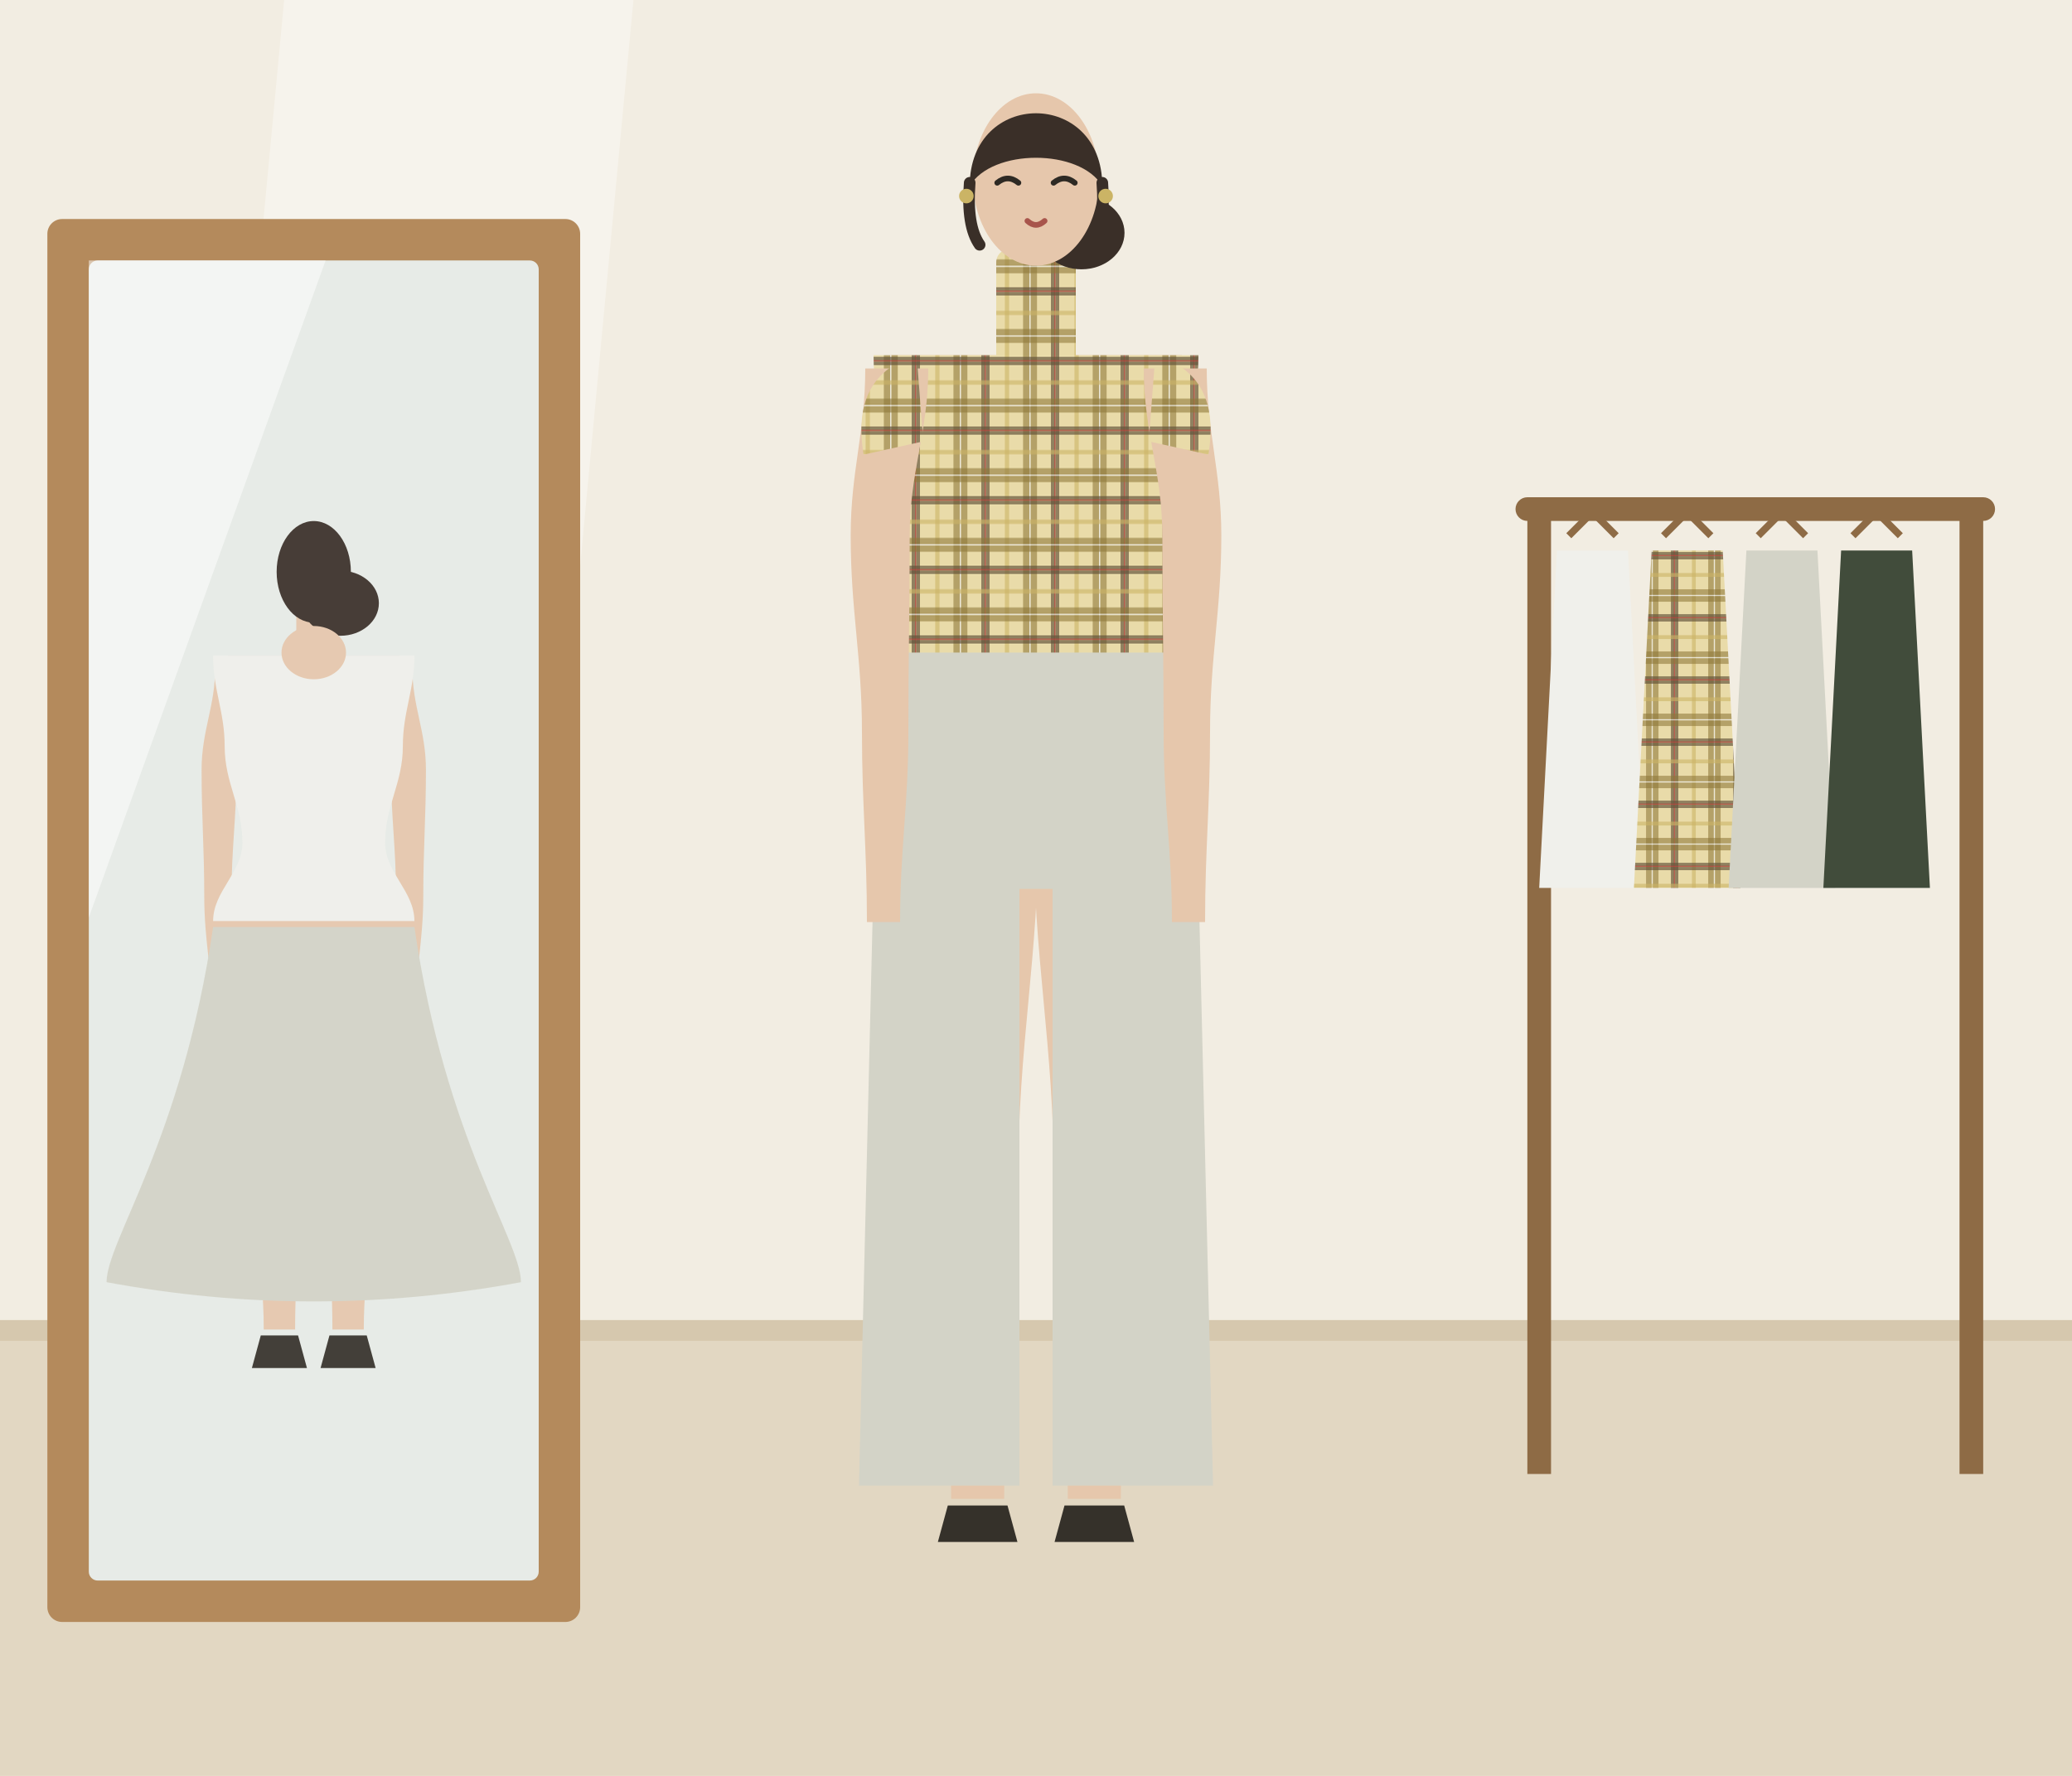
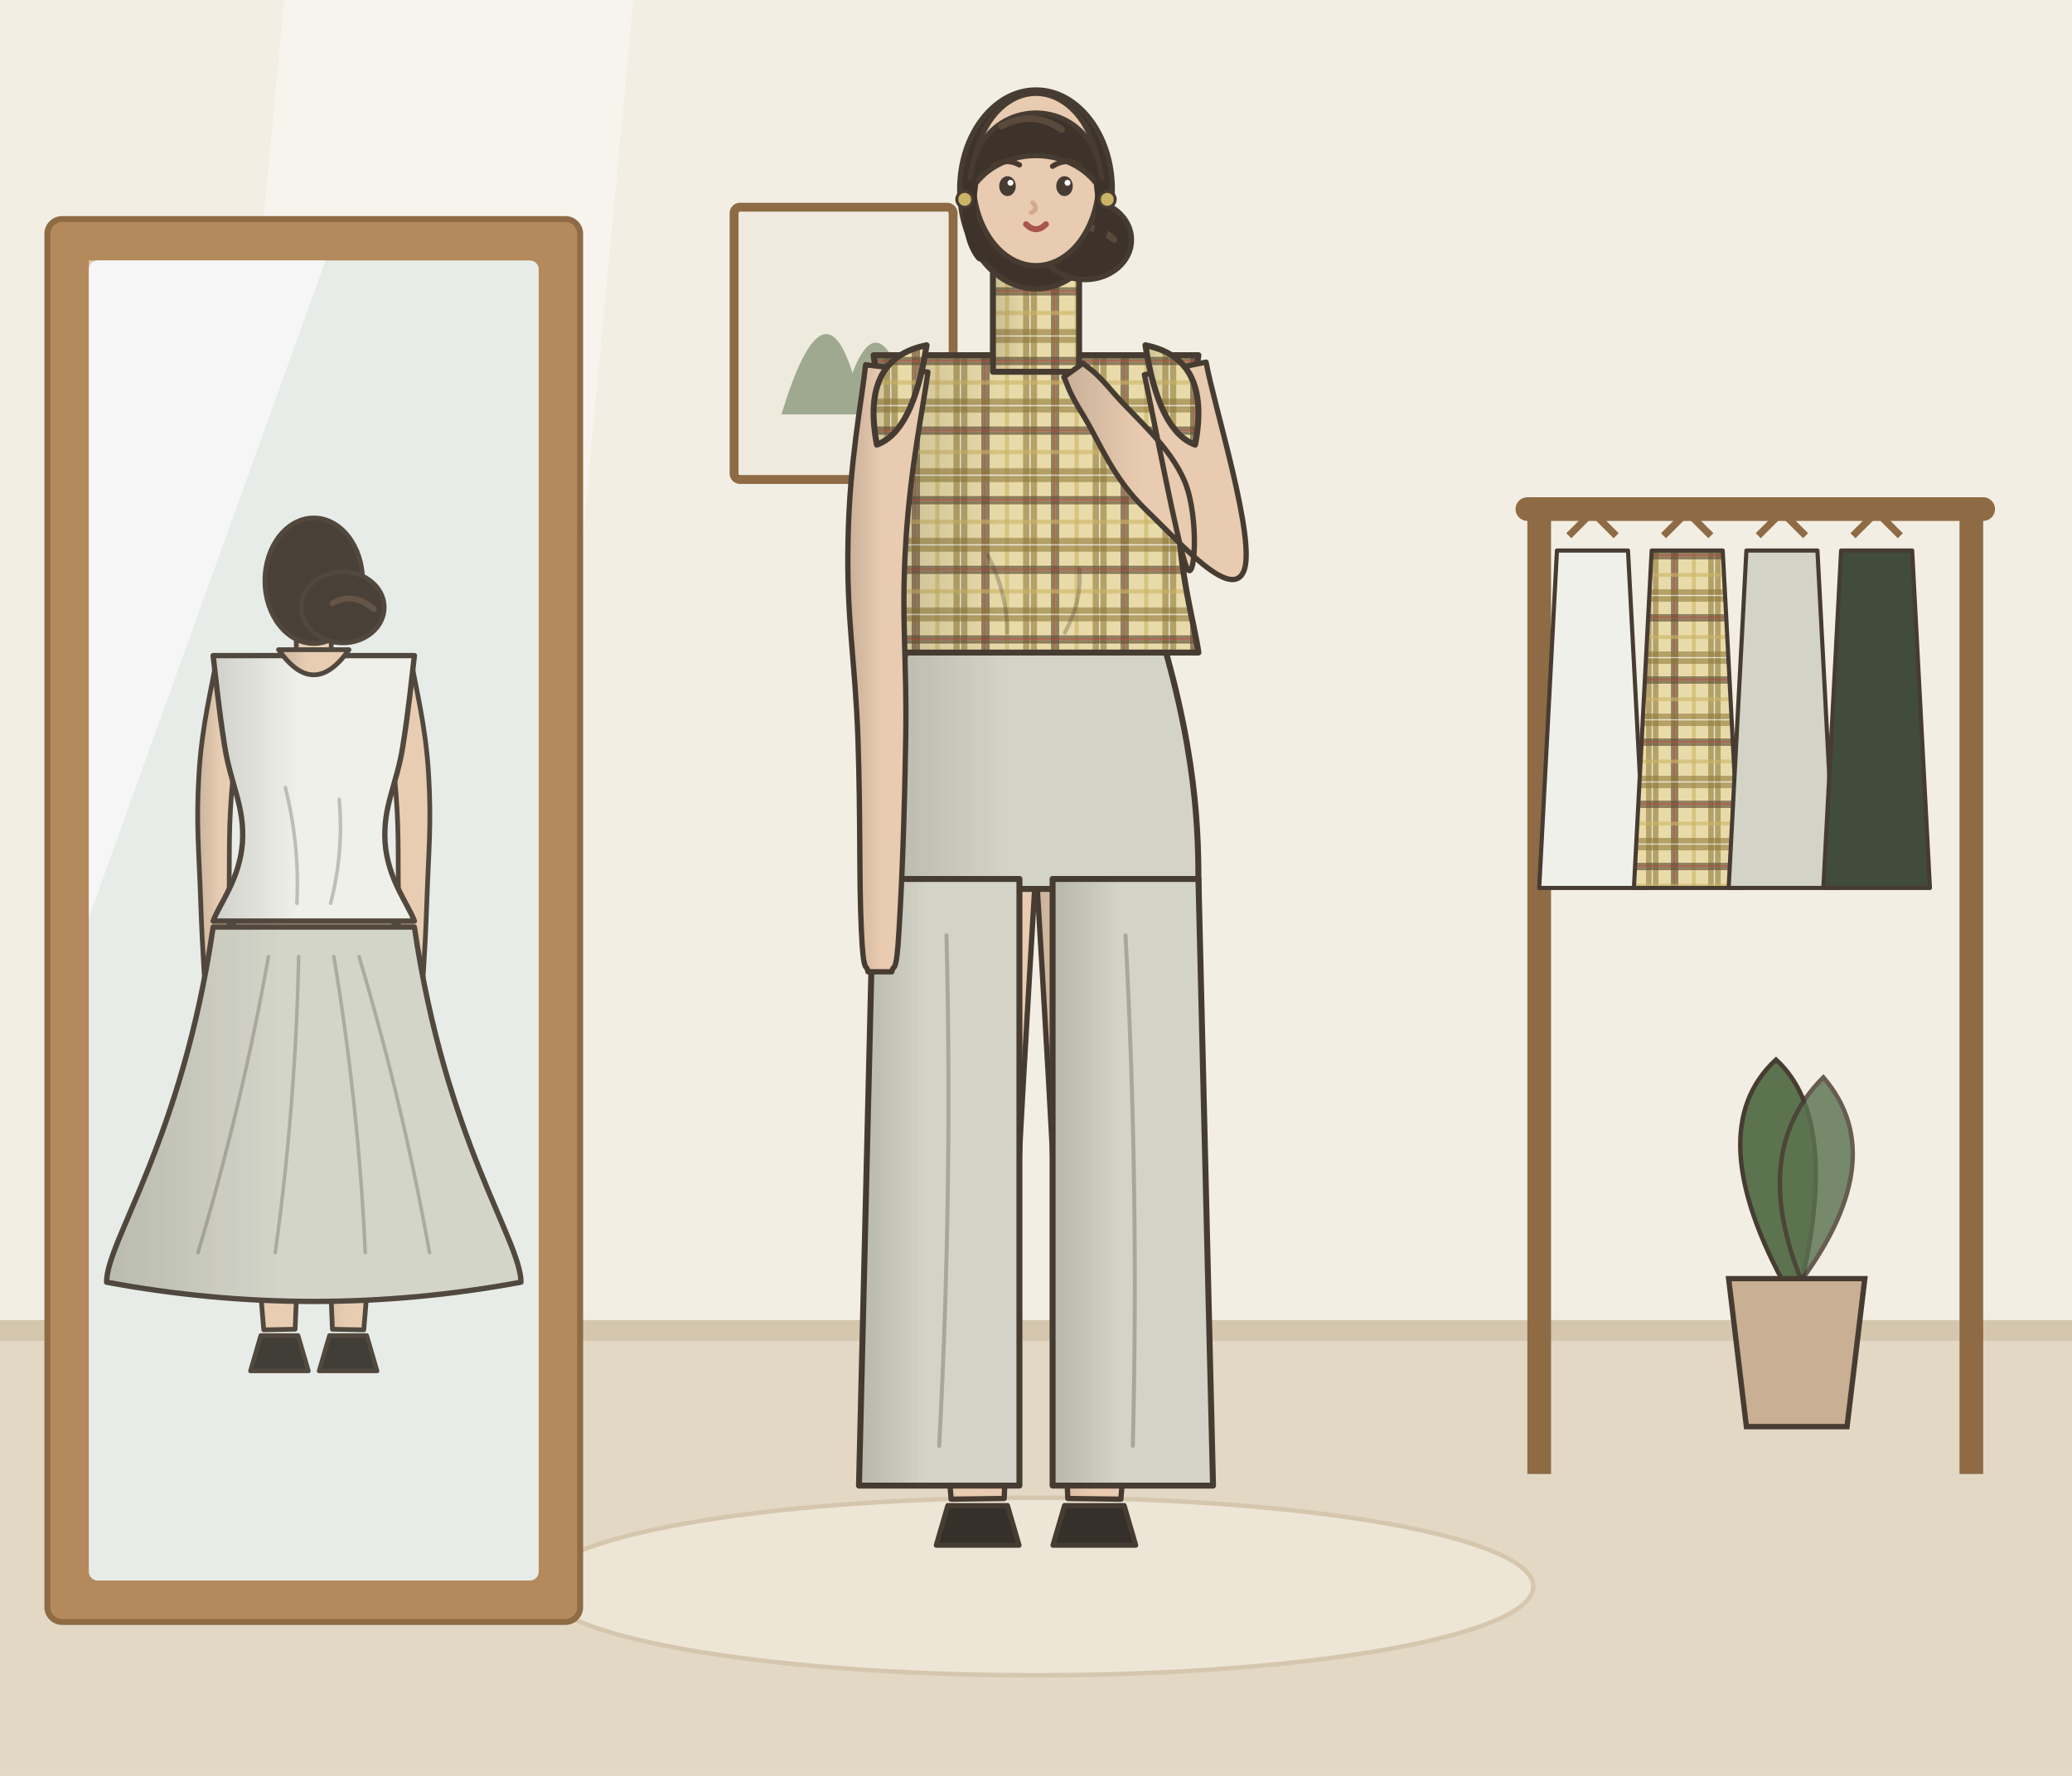
<svg xmlns="http://www.w3.org/2000/svg" viewBox="0 0 700 600" width="700" height="600" role="img">
  <defs>
+     <linearGradient id="shade" x1="0" y1="0" x2="1" y2="0">
+       <stop offset="0" stop-color="#2E2A24" stop-opacity=".17" />
+       <stop offset=".42" stop-color="#2E2A24" stop-opacity="0" />
+     </linearGradient>
    <pattern id="t-large" width="92" height="92" patternUnits="userSpaceOnUse">
      <rect width="92" height="92" fill="#E9DBA9" />
      <rect x="20.2" width="5.5" height="92" fill="#CBB465" opacity="0.6" />
      <rect x="44.2" width="8.3" height="92" fill="#8D7738" opacity="0.58" />
      <rect x="52.4" width="1.8" height="92" fill="#EBECEA" opacity="0.72" />
      <rect x="54.3" width="8.3" height="92" fill="#8D7738" opacity="0.58" />
      <rect x="81" width="4.6" height="92" fill="#625239" opacity="0.66" />
      <rect x="85.6" width="1.8" height="92" fill="#AD4039" opacity="0.78" />
      <rect x="87.4" width="4.6" height="92" fill="#625239" opacity="0.66" />
      <rect y="20.2" width="92" height="5.5" fill="#CBB465" opacity="0.6" />
      <rect y="44.2" width="92" height="8.3" fill="#8D7738" opacity="0.58" />
      <rect y="52.4" width="92" height="1.8" fill="#EBECEA" opacity="0.72" />
      <rect y="54.3" width="92" height="8.3" fill="#8D7738" opacity="0.58" />
      <rect y="81" width="92" height="4.6" fill="#625239" opacity="0.66" />
      <rect y="85.6" width="92" height="1.8" fill="#AD4039" opacity="0.78" />
      <rect y="87.4" width="92" height="4.6" fill="#625239" opacity="0.66" />
    </pattern>
    <pattern id="t-large-bias" width="92" height="92" patternUnits="userSpaceOnUse" patternTransform="rotate(45)">
      <rect width="92" height="92" fill="#E9DBA9" />
      <rect x="20.2" width="5.5" height="92" fill="#CBB465" opacity="0.6" />
      <rect x="44.2" width="8.3" height="92" fill="#8D7738" opacity="0.58" />
      <rect x="52.4" width="1.8" height="92" fill="#EBECEA" opacity="0.72" />
      <rect x="54.3" width="8.3" height="92" fill="#8D7738" opacity="0.58" />
      <rect x="81" width="4.6" height="92" fill="#625239" opacity="0.66" />
      <rect x="85.6" width="1.8" height="92" fill="#AD4039" opacity="0.78" />
      <rect x="87.4" width="4.6" height="92" fill="#625239" opacity="0.66" />
      <rect y="20.2" width="92" height="5.5" fill="#CBB465" opacity="0.6" />
      <rect y="44.2" width="92" height="8.3" fill="#8D7738" opacity="0.58" />
      <rect y="52.4" width="92" height="1.8" fill="#EBECEA" opacity="0.72" />
      <rect y="54.3" width="92" height="8.3" fill="#8D7738" opacity="0.58" />
      <rect y="81" width="92" height="4.6" fill="#625239" opacity="0.66" />
      <rect y="85.6" width="92" height="1.8" fill="#AD4039" opacity="0.78" />
      <rect y="87.4" width="92" height="4.6" fill="#625239" opacity="0.66" />
    </pattern>
    <pattern id="t-medium" width="46" height="46" patternUnits="userSpaceOnUse">
      <rect width="46" height="46" fill="#E9DBA9" />
      <rect x="10.1" width="2.8" height="46" fill="#CBB465" opacity="0.6" />
      <rect x="22.1" width="4.1" height="46" fill="#8D7738" opacity="0.58" />
      <rect x="26.2" width="0.9" height="46" fill="#EBECEA" opacity="0.72" />
      <rect x="27.1" width="4.1" height="46" fill="#8D7738" opacity="0.58" />
      <rect x="40.5" width="2.3" height="46" fill="#625239" opacity="0.66" />
      <rect x="42.8" width="0.9" height="46" fill="#AD4039" opacity="0.78" />
      <rect x="43.7" width="2.3" height="46" fill="#625239" opacity="0.66" />
      <rect y="10.1" width="46" height="2.8" fill="#CBB465" opacity="0.6" />
      <rect y="22.1" width="46" height="4.1" fill="#8D7738" opacity="0.58" />
      <rect y="26.2" width="46" height="0.9" fill="#EBECEA" opacity="0.72" />
      <rect y="27.1" width="46" height="4.1" fill="#8D7738" opacity="0.58" />
      <rect y="40.5" width="46" height="2.3" fill="#625239" opacity="0.66" />
      <rect y="42.8" width="46" height="0.9" fill="#AD4039" opacity="0.78" />
      <rect y="43.7" width="46" height="2.3" fill="#625239" opacity="0.66" />
    </pattern>
    <pattern id="t-medium-bias" width="46" height="46" patternUnits="userSpaceOnUse" patternTransform="rotate(45)">
      <rect width="46" height="46" fill="#E9DBA9" />
      <rect x="10.1" width="2.8" height="46" fill="#CBB465" opacity="0.6" />
      <rect x="22.1" width="4.1" height="46" fill="#8D7738" opacity="0.58" />
      <rect x="26.2" width="0.9" height="46" fill="#EBECEA" opacity="0.72" />
      <rect x="27.1" width="4.1" height="46" fill="#8D7738" opacity="0.58" />
      <rect x="40.5" width="2.3" height="46" fill="#625239" opacity="0.66" />
      <rect x="42.8" width="0.9" height="46" fill="#AD4039" opacity="0.78" />
      <rect x="43.7" width="2.3" height="46" fill="#625239" opacity="0.66" />
      <rect y="10.1" width="46" height="2.8" fill="#CBB465" opacity="0.6" />
      <rect y="22.1" width="46" height="4.1" fill="#8D7738" opacity="0.58" />
      <rect y="26.2" width="46" height="0.9" fill="#EBECEA" opacity="0.72" />
      <rect y="27.1" width="46" height="4.1" fill="#8D7738" opacity="0.58" />
      <rect y="40.5" width="46" height="2.3" fill="#625239" opacity="0.66" />
      <rect y="42.8" width="46" height="0.9" fill="#AD4039" opacity="0.78" />
      <rect y="43.7" width="46" height="2.3" fill="#625239" opacity="0.66" />
    </pattern>
    <pattern id="t-small" width="21" height="21" patternUnits="userSpaceOnUse">
      <rect width="21" height="21" fill="#E9DBA9" />
      <rect x="4.6" width="1.3" height="21" fill="#CBB465" opacity="0.6" />
      <rect x="10.1" width="1.9" height="21" fill="#8D7738" opacity="0.58" />
      <rect x="12" width="0.4" height="21" fill="#EBECEA" opacity="0.72" />
      <rect x="12.4" width="1.9" height="21" fill="#8D7738" opacity="0.58" />
      <rect x="18.5" width="1.1" height="21" fill="#625239" opacity="0.66" />
      <rect x="19.5" width="0.4" height="21" fill="#AD4039" opacity="0.78" />
      <rect x="19.9" width="1.1" height="21" fill="#625239" opacity="0.66" />
      <rect y="4.6" width="21" height="1.3" fill="#CBB465" opacity="0.6" />
      <rect y="10.1" width="21" height="1.9" fill="#8D7738" opacity="0.58" />
      <rect y="12" width="21" height="0.4" fill="#EBECEA" opacity="0.72" />
      <rect y="12.4" width="21" height="1.9" fill="#8D7738" opacity="0.58" />
      <rect y="18.5" width="21" height="1.1" fill="#625239" opacity="0.66" />
      <rect y="19.5" width="21" height="0.4" fill="#AD4039" opacity="0.78" />
      <rect y="19.9" width="21" height="1.1" fill="#625239" opacity="0.66" />
    </pattern>
    <pattern id="t-small-bias" width="21" height="21" patternUnits="userSpaceOnUse" patternTransform="rotate(45)">
      <rect width="21" height="21" fill="#E9DBA9" />
      <rect x="4.6" width="1.3" height="21" fill="#CBB465" opacity="0.6" />
      <rect x="10.1" width="1.9" height="21" fill="#8D7738" opacity="0.58" />
      <rect x="12" width="0.4" height="21" fill="#EBECEA" opacity="0.72" />
      <rect x="12.4" width="1.9" height="21" fill="#8D7738" opacity="0.58" />
      <rect x="18.5" width="1.1" height="21" fill="#625239" opacity="0.66" />
      <rect x="19.5" width="0.4" height="21" fill="#AD4039" opacity="0.78" />
      <rect x="19.9" width="1.1" height="21" fill="#625239" opacity="0.66" />
      <rect y="4.6" width="21" height="1.3" fill="#CBB465" opacity="0.6" />
      <rect y="10.1" width="21" height="1.9" fill="#8D7738" opacity="0.58" />
      <rect y="12" width="21" height="0.4" fill="#EBECEA" opacity="0.72" />
      <rect y="12.4" width="21" height="1.9" fill="#8D7738" opacity="0.58" />
      <rect y="18.5" width="21" height="1.1" fill="#625239" opacity="0.66" />
      <rect y="19.5" width="21" height="0.4" fill="#AD4039" opacity="0.78" />
      <rect y="19.9" width="21" height="1.1" fill="#625239" opacity="0.66" />
    </pattern>
  </defs>
-   <rect width="700" height="600" fill="#F2EDE2" />
-   <rect y="452" width="700" height="148" fill="#E2D7C2" />
-   <rect y="446" width="700" height="7" fill="#D6C8AE" />
+   <rect width="700" height="600" fill="#F3EEE3" />
+   <rect y="452" width="700" height="148" fill="#E3D8C4" />
+   <rect y="446" width="700" height="7" fill="#D5C7AD" />
  <path d="M96,0 L214,0 L172,446 L54,446 Z" fill="#FFFFFF" opacity=".34" />
-   <rect x="16" y="74" width="180" height="474" rx="5" fill="#B48A5C" />
-   <rect x="30" y="88" width="152" height="446" rx="3" fill="#E7EBE7" />
-   <path d="M30,88 L110,88 L30,310 Z" fill="#FFFFFF" opacity=".5" />
+   <ellipse cx="350" cy="536" rx="168" ry="30" fill="#EDE6D6" stroke="#D5C7AD" stroke-width="1.5" />
+   <rect x="16" y="74" width="180" height="474" rx="5" fill="#B48A5C" stroke="#8E6B45" stroke-width="2" />
+   <rect x="30" y="88" width="152" height="446" rx="3" fill="#E8ECE8" />
+   <path d="M30,88 L110,88 L30,310 Z" fill="#FFFFFF" opacity=".55" />
+   <rect x="248" y="70" width="74" height="92" rx="2" fill="#EFEADE" stroke="#8E6B45" stroke-width="3" />
+   <path d="M264,140 q14,-46 24,-14 q10,-26 20,14 Z" fill="#5C7350" opacity=".55" />
  <rect x="516" y="168" width="8" height="330" fill="#8E6B45" />
  <rect x="662" y="168" width="8" height="330" fill="#8E6B45" />
  <rect x="512" y="168" width="162" height="8" rx="4" fill="#8E6B45" />
  <path d="M530,181 l8,-8 l8,8" stroke="#8E6B45" stroke-width="2.4" fill="none" />
-   <path d="M526,186 L550,186 L556,300 L520,300 Z" fill="#F0F0EB" />
+   <path d="M526,186 L550,186 L556,300 L520,300 Z" fill="#F0F0EB" stroke="#473C32" stroke-width="1.4" stroke-linejoin="round" />
  <path d="M562,181 l8,-8 l8,8" stroke="#8E6B45" stroke-width="2.4" fill="none" />
-   <path d="M558,186 L582,186 L588,300 L552,300 Z" fill="url(#t-small)" />
+   <path d="M558,186 L582,186 L588,300 L552,300 Z" fill="url(#t-small)" stroke="#473C32" stroke-width="1.4" stroke-linejoin="round" />
  <path d="M594,181 l8,-8 l8,8" stroke="#8E6B45" stroke-width="2.4" fill="none" />
-   <path d="M590,186 L614,186 L620,300 L584,300 Z" fill="#D3D3C7" />
+   <path d="M590,186 L614,186 L620,300 L584,300 Z" fill="#D3D3C7" stroke="#473C32" stroke-width="1.4" stroke-linejoin="round" />
  <path d="M626,181 l8,-8 l8,8" stroke="#8E6B45" stroke-width="2.4" fill="none" />
-   <path d="M622,186 L646,186 L652,300 L616,300 Z" fill="#414C3B" />
-   <g opacity=".92">
-     <path d="M78.8,313.2 C78.8,341.2 84,357.9 84,385.9 C84,410.2 89.1,424.9 89.1,449.2 L99.7,449.2 99.7,449.2 C99.7,424.9 102.5,410.2 102.5,385.9 C102.5,357.9 106.5,341.2 106.5,313.2 Z" fill="#E6C7AC" />
-     <path d="M88.1,451.2 L100.7,451.2 L103.7,462.2 L85.1,462.2 Z" fill="#35312A" />
-     <path d="M105.5,313.2 C105.5,341.2 109.5,357.9 109.5,385.9 C109.5,410.2 112.3,424.9 112.3,449.2 L122.9,449.2 122.9,449.2 C122.9,424.9 128,410.2 128,385.9 C128,357.9 133.2,341.2 133.2,313.2 Z" fill="#E6C7AC" />
-     <path d="M111.3,451.2 L123.9,451.2 L126.9,462.2 L108.3,462.2 Z" fill="#35312A" />
-     <rect x="100.1" y="204.3" width="11.9" height="21.2" fill="#E6C7AC" />
-     <path d="M77,221.5 C77,233.3 80.9,240.4 80.9,252.1 C80.9,264.7 86.9,272.2 86.9,284.7 C86.9,297.2 77,304.7 77,317.2 L135,317.2 135,317.2 C135,304.7 125.1,297.2 125.1,284.7 C125.1,272.2 131.1,264.7 131.1,252.1 C131.1,240.4 135,233.3 135,221.5 Z" fill="#E6C7AC" />
-     <ellipse cx="115" cy="203.8" rx="13" ry="11" fill="#3A2F28" />
-     <ellipse cx="106" cy="193.2" rx="12.54" ry="17.16" fill="#3A2F28" />
-     <path d="M72.7,225.5 C72.7,238.8 68.1,246.8 68.1,260.1 C68.1,276.5 69,286.3 69,302.7 C69,318.3 71.7,327.6 71.7,343.2 L78.3,343.2 78.3,343.2 C78.3,327.6 78.2,318.3 78.2,302.7 C78.2,286.3 79.9,276.5 79.9,260.1 C79.9,246.8 85.2,238.8 85.2,225.5 Z" fill="#E6C7AC" />
-     <path d="M126.8,225.5 C126.8,238.8 132.1,246.8 132.1,260.1 C132.1,276.5 133.8,286.3 133.8,302.7 C133.8,318.3 133.7,327.6 133.7,343.2 L140.3,343.2 140.3,343.2 C140.3,327.6 143,318.3 143,302.7 C143,286.3 143.9,276.5 143.9,260.1 C143.9,246.8 139.3,238.8 139.3,225.5 Z" fill="#E6C7AC" />
-     <path d="M72,313.2 L140,313.2 C150.5,385.2 176,419.2 176,433.2 Q106,446.2 36,433.2 C36,419.2 61.5,385.2 72,313.2 Z" fill="#D3D3C7" />
-     <path d="M72,221.5 C72,233.3 75.9,240.4 75.9,252.1 C75.9,264.7 81.9,272.2 81.9,284.7 C81.9,294.9 72,301 72,311.2 L140,311.2 140,311.2 C140,301 130.1,294.9 130.1,284.7 C130.1,272.2 136.1,264.7 136.1,252.1 C136.1,240.4 140,233.3 140,221.5 Z" fill="#F0F0EB" />
-     <ellipse cx="106" cy="220.5" rx="10.9" ry="9" fill="#E6C7AC" />
+   <path d="M622,186 L646,186 L652,300 L616,300 Z" fill="#414C3B" stroke="#473C32" stroke-width="1.4" stroke-linejoin="round" />
+   <path d="M604,436 q-30,-54 -4,-78 q22,20 8,78 Z" fill="#5C7350" stroke="#473C32" stroke-width="1.5" />
+   <path d="M606,436 q34,-44 10,-72 q-26,26 -6,72 Z" fill="#5C7350" stroke="#473C32" stroke-width="1.5" opacity=".82" />
+   <path d="M584,432 L630,432 L624,482 L590,482 Z" fill="#C9AF93" stroke="#473C32" stroke-width="1.8" />
+   <g opacity=".93">
+     <path d="M78.8,313.3 C79.9,328.6 81.8,357.4 84,386 C86.2,414.5 88,436 89.1,449.3 L99.7,449.1 99.7,449.1 C100.3,435.8 101,414.3 102.5,385.7 C103.9,357.2 105.7,328.4 106.5,313.1 Z" fill="#E8CBB0" stroke="#473C32" stroke-width="1.6" stroke-linejoin="round" />
+     <path d="M78.8,313.3 C79.9,328.6 81.8,357.4 84,386 C86.2,414.5 88,436 89.1,449.3 L99.7,449.1 99.7,449.1 C100.3,435.8 101,414.3 102.5,385.7 C103.9,357.2 105.7,328.4 106.5,313.1 Z" fill="url(#shade)" stroke="none" />
+     <path d="M88.1,451.2 L100.7,451.2 L104.2,463.2 L84.6,463.2 Z" fill="#35312A" stroke="#473C32" stroke-width="1.5" stroke-linejoin="round" />
+     <path d="M105.5,313.1 C106.3,328.4 108.1,357.2 109.5,385.7 C111,414.3 111.7,435.8 112.3,449.1 L122.9,449.3 122.9,449.3 C124,436 125.8,414.5 128,386 C130.2,357.4 132.1,328.6 133.2,313.3 Z" fill="#E8CBB0" stroke="#473C32" stroke-width="1.6" stroke-linejoin="round" />
+     <path d="M105.5,313.1 C106.3,328.4 108.1,357.2 109.5,385.7 C111,414.3 111.7,435.8 112.3,449.1 L122.9,449.3 122.9,449.3 C124,436 125.8,414.5 128,386 C130.2,357.4 132.1,328.6 133.2,313.3 Z" fill="url(#shade)" stroke="none" />
+     <path d="M111.3,451.2 L123.9,451.2 L127.4,463.2 L107.8,463.2 Z" fill="#35312A" stroke="#473C32" stroke-width="1.5" stroke-linejoin="round" />
+     <path d="M100.1,202.3 L111.9,202.3 L111.9,225.5 L100.1,225.5 Z" fill="#E8CBB0" stroke="#473C32" stroke-width="1.6" />
+     <path d="M77,221.5 C77.8,228 78.8,238.9 80.9,252.1 C83,265.4 87.7,271 86.9,284.7 C86,298.3 79,310.4 77,317.2 L135,317.2 135,317.2 C133,310.4 126,298.3 125.1,284.7 C124.3,271 129,265.4 131.1,252.1 C133.2,238.9 134.2,228 135,221.5 Z" fill="#E8CBB0" stroke="#473C32" stroke-width="1.6" stroke-linejoin="round" />
+     <path d="M77,221.5 C77.8,228 78.8,238.9 80.9,252.1 C83,265.4 87.7,271 86.9,284.7 C86,298.3 79,310.4 77,317.2 L135,317.2 135,317.2 C133,310.4 126,298.3 125.1,284.7 C124.3,271 129,265.4 131.1,252.1 C133.2,238.9 134.2,228 135,221.5 Z" fill="url(#shade)" stroke="none" />
+     <path d="M72.8,224.5 C71.6,232.3 68.2,244.8 67.2,261.7 C66.2,278.5 67.2,287.2 67.8,304.7 C68.4,322.3 69.3,334.1 70.2,345.3 C71,356.6 71.6,355.6 72,358.3 L76.8,358.1 76.8,358.1 C77,355.4 77.6,356.3 77.8,345.1 C77.9,333.9 77.2,321.9 77.4,304.6 C77.6,287.3 77.1,279 78.7,262.6 C80.3,246.2 83.8,234.1 85.1,226.5 Z" fill="#E8CBB0" stroke="#473C32" stroke-width="1.6" stroke-linejoin="round" />
+     <path d="M72.8,224.5 C71.6,232.3 68.2,244.8 67.2,261.7 C66.2,278.5 67.2,287.2 67.8,304.7 C68.4,322.3 69.3,334.1 70.2,345.3 C71,356.6 71.6,355.6 72,358.3 L76.8,358.1 76.8,358.1 C77,355.4 77.6,356.3 77.8,345.1 C77.9,333.9 77.2,321.9 77.4,304.6 C77.6,287.3 77.1,279 78.7,262.6 C80.3,246.2 83.8,234.1 85.1,226.5 Z" fill="url(#shade)" stroke="none" />
+     <path d="M126.9,226.5 C128.2,234.1 131.7,246.2 133.3,262.6 C134.9,279 134.4,287.3 134.6,304.6 C134.8,321.9 134.1,333.9 134.2,345.1 C134.4,356.3 135,355.4 135.2,358.1 L140,358.3 140,358.3 C140.4,355.6 141,356.6 141.8,345.3 C142.7,334.1 143.6,322.3 144.2,304.7 C144.8,287.2 145.8,278.5 144.8,261.7 C143.8,244.8 140.4,232.3 139.2,224.5 Z" fill="#E8CBB0" stroke="#473C32" stroke-width="1.6" stroke-linejoin="round" />
+     <path d="M126.9,226.5 C128.2,234.1 131.7,246.2 133.3,262.6 C134.9,279 134.4,287.3 134.6,304.6 C134.8,321.9 134.1,333.9 134.2,345.1 C134.4,356.3 135,355.4 135.2,358.1 L140,358.3 140,358.3 C140.4,355.6 141,356.6 141.8,345.3 C142.7,334.1 143.6,322.3 144.2,304.7 C144.8,287.2 145.8,278.5 144.8,261.7 C143.8,244.8 140.4,232.3 139.2,224.5 Z" fill="url(#shade)" stroke="none" />
+     <path d="M72,313.2 L140,313.2 C150.5,385.2 176,419.2 176,433.2 Q106,446.2 36,433.2 C36,419.2 61.5,385.2 72,313.2 Z" fill="#D3D3C7" stroke="#473C32" stroke-width="1.8" stroke-linejoin="round" />
+     <path d="M72,313.2 L140,313.2 C150.5,385.2 176,419.2 176,433.2 Q106,446.2 36,433.2 C36,419.2 61.5,385.2 72,313.2 Z" fill="url(#shade)" stroke="none" />
+     <path d="M90.7,323.2 Q81.8,373.2 66.9,423.2" stroke="#473C32" stroke-width="1.2" fill="none" opacity=".3" stroke-linecap="round" />
+     <path d="M100.9,323.2 Q99.9,373.2 93,423.2" stroke="#473C32" stroke-width="1.2" fill="none" opacity=".3" stroke-linecap="round" />
+     <path d="M112.8,323.2 Q121.1,373.2 123.4,423.2" stroke="#473C32" stroke-width="1.2" fill="none" opacity=".3" stroke-linecap="round" />
+     <path d="M121.3,323.2 Q136.2,373.2 145.1,423.2" stroke="#473C32" stroke-width="1.2" fill="none" opacity=".3" stroke-linecap="round" />
+     <path d="M72,221.5 C72.8,228 73.8,238.9 75.9,252.1 C78,265.4 82.7,272.3 81.9,284.7 C81,297.1 74,305.6 72,311.2 L140,311.2 140,311.2 C138,305.6 131,297.1 130.1,284.7 C129.3,272.3 134,265.4 136.1,252.1 C138.2,238.9 139.2,228 140,221.5 Z" fill="#F0F0EB" stroke="#473C32" stroke-width="1.8" stroke-linejoin="round" />
+     <path d="M72,221.5 C72.8,228 73.8,238.9 75.9,252.1 C78,265.4 82.7,272.3 81.9,284.7 C81,297.1 74,305.6 72,311.2 L140,311.2 140,311.2 C138,305.6 131,297.1 130.1,284.7 C129.3,272.3 134,265.4 136.1,252.1 C138.2,238.9 139.2,228 140,221.5 Z" fill="url(#shade)" stroke="none" />
+     <path d="M94.1,219.5 Q106,236.5 117.9,219.5 Z" fill="#E8CBB0" stroke="#473C32" stroke-width="1.6" stroke-linejoin="round" />
+     <path d="M94.1,219.5 Q106,236.5 117.9,219.5 Z" fill="url(#shade)" stroke="none" />
+     <path d="M96.4,266.1 Q101.3,285.7 100.3,305.2" stroke="#473C32" stroke-width="1.2" fill="none" opacity=".3" stroke-linecap="round" />
+     <path d="M114.6,270.1 Q116.2,287.7 111.7,305.2" stroke="#473C32" stroke-width="1.2" fill="none" opacity=".3" stroke-linecap="round" />
+     <ellipse cx="106" cy="196.2" rx="16.5" ry="21.2" fill="#3E332B" stroke="#473C32" stroke-width="1.6" />
+     <ellipse cx="115.8" cy="205.2" rx="14" ry="12" fill="#3E332B" stroke="#473C32" stroke-width="1.6" />
+     <path d="M112.3,203.8 q7,-4 14,2" stroke="#5A4A3C" stroke-width="2" fill="none" stroke-linecap="round" />
  </g>
  <g transform="translate(350,540) scale(1.12) translate(-350,-540)">
-     <path d="M308.8,306 C308.8,347.5 316.6,372.5 316.6,414 C316.6,450.9 324.4,473.1 324.4,510 L340.4,510 340.4,510 C340.4,473.1 344.6,450.9 344.6,414 C344.6,372.5 350.8,347.5 350.8,306 Z" fill="#E6C7AC" />
-     <path d="M323.4,512 L341.4,512 L344.4,523 L320.4,523 Z" fill="#35312A" />
-     <path d="M349.2,306 C349.2,347.5 355.4,372.5 355.4,414 C355.4,450.9 359.6,473.1 359.6,510 L375.6,510 375.6,510 C375.6,473.1 383.4,450.9 383.4,414 C383.4,372.5 391.2,347.5 391.2,306 Z" fill="#E6C7AC" />
-     <path d="M358.6,512 L376.6,512 L379.6,523 L355.6,523 Z" fill="#35312A" />
-     <rect x="342" y="131" width="16" height="38" fill="#E6C7AC" />
-     <path d="M306,165 C306,182.8 312,193.6 312,211.4 C312,230.4 321,241.7 321,260.7 C321,279.7 306,291 306,310 L394,310 394,310 C394,291 379,279.7 379,260.7 C379,241.7 388,230.4 388,211.4 C388,193.6 394,182.8 394,165 Z" fill="#E6C7AC" />
-     <path d="M315,240.7 L385,240.7 C399,284 399,310 399,326 L301,326 C301,310 301,284 315,240.7 Z" fill="#D3D3C7" />
-     <path d="M301,323 L345,323 L345,506 L296.6,506 Z" fill="#D3D3C7" />
-     <path d="M355,323 L399,323 L403.4,506 L355,506 Z" fill="#D3D3C7" />
-     <rect x="314" y="238.7" width="72" height="11" fill="#D3D3C7" />
-     <path d="M301,165 C301,182.8 307,193.6 307,211.4 C307,228.1 301,238 301,254.7 L399,254.7 399,254.7 C399,238 393,228.1 393,211.4 C393,193.6 399,182.8 399,165 Z" fill="url(#t-small)" />
-     <rect x="338" y="133" width="24" height="38" rx="4" fill="url(#t-small)" />
-     <path d="M298.5,169 C298.5,188.4 294.1,200 294.1,219.4 C294.1,242.2 297.5,255.9 297.5,278.7 C297.5,300.7 299,314 299,336 L309,336 309,336 C309,314 311.5,300.7 311.5,278.7 C311.5,255.9 311.9,242.2 311.9,219.4 C311.9,200 317.5,188.4 317.5,169 Z" fill="#E6C7AC" />
-     <path d="M382.5,169 C382.5,188.4 388.1,200 388.1,219.4 C388.1,242.2 388.5,255.9 388.5,278.7 C388.5,300.7 391,314 391,336 L401,336 401,336 C401,314 402.5,300.7 402.5,278.7 C402.5,255.9 405.9,242.2 405.9,219.4 C405.9,200 401.5,188.4 401.5,169 Z" fill="#E6C7AC" />
-     <path d="M314,165 Q294,171 298,195 L316,191 Z" fill="url(#t-small)" />
-     <path d="M386,165 Q406,171 402,195 L384,191 Z" fill="url(#t-small)" />
-     <ellipse cx="363.7" cy="128.1" rx="13" ry="11" fill="#3A2F28" />
-     <ellipse cx="350" cy="112" rx="19" ry="26" fill="#E6C7AC" />
-     <path d="M330,114 C330,84.7 370,84.7 370,114 C363.3,102.6 336.7,102.6 330,114 Z" fill="#3A2F28" />
-     <path d="M330,113 q-1,13 3,18.7" stroke="#3A2F28" stroke-width="3.5" fill="none" stroke-linecap="round" />
-     <path d="M370,113 q1,13 -3,18.7" stroke="#3A2F28" stroke-width="3.5" fill="none" stroke-linecap="round" />
-     <path d="M338.3,113 q3.2,-2.6 6.4,0" stroke="#2E2A24" stroke-width="1.7" fill="none" stroke-linecap="round" />
-     <path d="M355.3,113 q3.2,-2.6 6.4,0" stroke="#2E2A24" stroke-width="1.7" fill="none" stroke-linecap="round" />
-     <path d="M347.4,124.5 q2.6,2.4 5.2,0" stroke="#A8554C" stroke-width="1.7" fill="none" stroke-linecap="round" />
-     <circle cx="329" cy="117" r="2.2" fill="#CBB465" />
-     <circle cx="371" cy="117" r="2.2" fill="#CBB465" />
+     <path d="M308.8,306.2 C310.4,328.9 313.4,371.3 316.6,414.2 C319.9,457 322.8,490 324.4,510.1 L340.4,509.9 340.4,509.9 C341.3,489.7 342.5,456.7 344.6,413.8 C346.8,371 349.5,328.5 350.8,305.8 Z" fill="#E8CBB0" stroke="#473C32" stroke-width="1.6" stroke-linejoin="round" />
+     <path d="M308.8,306.2 C310.4,328.9 313.4,371.3 316.6,414.2 C319.9,457 322.8,490 324.4,510.1 L340.4,509.9 340.4,509.9 C341.3,489.7 342.5,456.7 344.6,413.8 C346.8,371 349.5,328.5 350.8,305.8 Z" fill="url(#shade)" stroke="none" />
+     <path d="M323.4,512 L341.4,512 L344.9,524 L319.9,524 Z" fill="#35312A" stroke="#473C32" stroke-width="1.5" stroke-linejoin="round" />
+     <path d="M349.2,305.8 C350.5,328.5 353.2,371 355.4,413.8 C357.5,456.7 358.7,489.7 359.6,509.9 L375.6,510.1 375.6,510.1 C377.2,490 380.1,457 383.4,414.2 C386.6,371.3 389.6,328.9 391.2,306.2 Z" fill="#E8CBB0" stroke="#473C32" stroke-width="1.6" stroke-linejoin="round" />
+     <path d="M349.2,305.8 C350.5,328.5 353.2,371 355.4,413.8 C357.5,456.7 358.7,489.7 359.6,509.9 L375.6,510.1 375.6,510.1 C377.2,490 380.1,457 383.4,414.2 C386.6,371.3 389.6,328.9 391.2,306.2 Z" fill="url(#shade)" stroke="none" />
+     <path d="M358.6,512 L376.6,512 L380.1,524 L355.1,524 Z" fill="#35312A" stroke="#473C32" stroke-width="1.5" stroke-linejoin="round" />
+     <path d="M342,129 L358,129 L358,169 L342,169 Z" fill="#E8CBB0" stroke="#473C32" stroke-width="1.6" />
+     <path d="M306,165 C307.3,174.7 308.9,191.3 312,211.4 C315.1,231.5 322.3,240 321,260.7 C319.7,281.4 309.1,299.6 306,310 L394,310 394,310 C390.9,299.6 380.3,281.4 379,260.7 C377.7,240 384.9,231.5 388,211.4 C391.1,191.3 392.7,174.7 394,165 Z" fill="#E8CBB0" stroke="#473C32" stroke-width="1.6" stroke-linejoin="round" />
+     <path d="M306,165 C307.3,174.7 308.9,191.3 312,211.4 C315.1,231.5 322.3,240 321,260.7 C319.7,281.4 309.1,299.6 306,310 L394,310 394,310 C390.9,299.6 380.3,281.4 379,260.7 C377.7,240 384.9,231.5 388,211.4 C391.1,191.3 392.7,174.7 394,165 Z" fill="url(#shade)" stroke="none" />
+     <path d="M315,240.7 L385,240.7 C399,284 399,310 399,326 L301,326 C301,310 301,284 315,240.7 Z" fill="#D3D3C7" stroke="#473C32" stroke-width="1.8" stroke-linejoin="round" />
+     <path d="M315,240.7 L385,240.7 C399,284 399,310 399,326 L301,326 C301,310 301,284 315,240.7 Z" fill="url(#shade)" stroke="none" />
+     <path d="M301,323 L345,323 L345,506 L296.6,506 Z" fill="#D3D3C7" stroke="#473C32" stroke-width="1.8" stroke-linejoin="round" />
+     <path d="M301,323 L345,323 L345,506 L296.6,506 Z" fill="url(#shade)" stroke="none" />
+     <path d="M323,340 Q324.9,417 320.8,494" stroke="#473C32" stroke-width="1.2" fill="none" opacity=".3" stroke-linecap="round" />
+     <path d="M355,323 L399,323 L403.4,506 L355,506 Z" fill="#D3D3C7" stroke="#473C32" stroke-width="1.8" stroke-linejoin="round" />
+     <path d="M355,323 L399,323 L403.4,506 L355,506 Z" fill="url(#shade)" stroke="none" />
+     <path d="M377,340 Q381.1,417 379.2,494" stroke="#473C32" stroke-width="1.2" fill="none" opacity=".3" stroke-linecap="round" />
+     <path d="M314,237.7 L386,237.7 L386,249.7 L314,249.7 Z" fill="#D3D3C7" stroke="#473C32" stroke-width="1.8" stroke-linejoin="round" />
+     <path d="M301,165 C302.3,174.7 307,192.6 307,211.4 C307,230.2 302.3,245.6 301,254.7 L399,254.7 399,254.7 C397.7,245.6 393,230.2 393,211.4 C393,192.6 397.7,174.7 399,165 Z" fill="url(#t-small)" stroke="#473C32" stroke-width="1.8" stroke-linejoin="round" />
+     <path d="M301,165 C302.3,174.7 307,192.6 307,211.4 C307,230.2 302.3,245.6 301,254.7 L399,254.7 399,254.7 C397.7,245.6 393,230.2 393,211.4 C393,192.6 397.7,174.7 399,165 Z" fill="url(#shade)" stroke="none" />
+     <path d="M337,127 L363,127 L363,170 L337,170 Z" fill="url(#t-small)" stroke="#473C32" stroke-width="1.8" stroke-linejoin="round" />
+     <path d="M337,127 L363,127 L363,170 L337,170 Z" fill="url(#shade)" stroke="none" />
+     <path d="M335.5,225.4 Q341.4,237.1 341.3,248.7" stroke="#473C32" stroke-width="1.2" fill="none" opacity=".3" stroke-linecap="round" />
+     <path d="M363.1,229.4 Q363.9,239.1 358.7,248.7" stroke="#473C32" stroke-width="1.2" fill="none" opacity=".3" stroke-linecap="round" />
+     <path d="M298.6,167.9 C297.4,179.1 293.7,197.4 293.3,221 C292.8,244.7 295.4,256.2 296.3,280.8 C297.1,305.3 296.6,323.2 297.3,337.9 C297.9,352.7 298.9,348.2 299.3,351 L306.5,351 306.5,351 C307,348.3 307.9,352.8 308.7,338.1 C309.6,323.3 310.3,305.1 310.7,280.6 C311.1,256.2 309.3,245 310.7,221.8 C312.1,198.5 316,180.9 317.4,170.1 Z" fill="#E8CBB0" stroke="#473C32" stroke-width="1.6" stroke-linejoin="round" />
+     <path d="M298.6,167.9 C297.4,179.1 293.7,197.4 293.3,221 C292.8,244.7 295.4,256.2 296.3,280.8 C297.1,305.3 296.6,323.2 297.3,337.9 C297.9,352.7 298.9,348.2 299.3,351 L306.5,351 306.5,351 C307,348.3 307.9,352.8 308.7,338.1 C309.6,323.3 310.3,305.1 310.7,280.6 C311.1,256.2 309.3,245 310.7,221.8 C312.1,198.5 316,180.9 317.4,170.1 Z" fill="url(#shade)" stroke="none" />
+     <path d="M382.7,170.9 C385.3,183 392.7,221.9 395.3,228.7 C397.9,235.5 399.4,214.2 394.9,203.2 C390.3,192.3 380.1,184.1 373.6,176.6 C367.2,169.1 366.2,169.3 364.2,167.4 L358.4,171.6 358.4,171.6 C359.7,174.1 359.2,175 364.4,183.4 C369.5,191.8 373,201.8 383.1,211.6 C393.3,221.4 408.9,239.4 412.7,230.1 C416.5,220.8 403.7,180.4 401.3,167.1 Z" fill="#E8CBB0" stroke="#473C32" stroke-width="1.6" stroke-linejoin="round" />
+     <path d="M382.7,170.9 C385.3,183 392.7,221.9 395.3,228.7 C397.9,235.5 399.4,214.2 394.9,203.2 C390.3,192.3 380.1,184.1 373.6,176.6 C367.2,169.1 366.2,169.3 364.2,167.4 L358.4,171.6 358.4,171.6 C359.7,174.1 359.2,175 364.4,183.4 C369.5,191.8 373,201.8 383.1,211.6 C393.3,221.4 408.9,239.4 412.7,230.1 C416.5,220.8 403.7,180.4 401.3,167.1 Z" fill="url(#shade)" stroke="none" />
+     <path d="M317,162 Q297,166 302,192 Q313,188 317,162 Z" fill="url(#t-small)" stroke="#473C32" stroke-width="1.8" stroke-linejoin="round" />
+     <path d="M317,162 Q297,166 302,192 Q313,188 317,162 Z" fill="url(#shade)" stroke="none" />
+     <path d="M383,162 Q403,166 398,192 Q387,188 383,162 Z" fill="url(#t-small)" stroke="#473C32" stroke-width="1.8" stroke-linejoin="round" />
+     <path d="M383,162 Q403,166 398,192 Q387,188 383,162 Z" fill="url(#shade)" stroke="none" />
+     <ellipse cx="350" cy="115" rx="23" ry="30" fill="#3E332B" stroke="#473C32" stroke-width="1.6" />
+     <ellipse cx="364.8" cy="130.2" rx="14" ry="12" fill="#3E332B" stroke="#473C32" stroke-width="1.6" />
+     <path d="M359.5,128.1 q7,-4 14,2" stroke="#5A4A3C" stroke-width="2" fill="none" stroke-linecap="round" />
+     <ellipse cx="350" cy="112" rx="19" ry="26" fill="#E8CBB0" stroke="#473C32" stroke-width="1.6" />
+     <path d="M330,116 C329,83.9 371,83.9 370,116 C361.8,101.1 338.2,101.1 330,116 Z" fill="#3E332B" stroke="#473C32" stroke-width="1.5" stroke-linejoin="round" />
+     <path d="M339.6,95.9 q9.5,-5 18.1,1" stroke="#5A4A3C" stroke-width="2" fill="none" stroke-linecap="round" />
+     <path d="M330.5,114 q-2,14.3 3,20.8" stroke="#3E332B" stroke-width="4" fill="none" stroke-linecap="round" />
+     <path d="M369.5,114 q2,14.3 -3,20.8" stroke="#3E332B" stroke-width="4" fill="none" stroke-linecap="round" />
+     <path d="M337,108 q4,-2.6 8,-0.4" stroke="#4A3A2E" stroke-width="1.6" fill="none" stroke-linecap="round" />
+     <ellipse cx="341.4" cy="114" rx="2.5" ry="3" fill="#473C32" />
+     <circle cx="342.3" cy="113" r="0.9" fill="#FFFFFF" />
+     <path d="M355,108 q4,-2.6 8,-0.4" stroke="#4A3A2E" stroke-width="1.6" fill="none" stroke-linecap="round" />
+     <ellipse cx="358.6" cy="114" rx="2.5" ry="3" fill="#473C32" />
+     <circle cx="359.5" cy="113" r="0.9" fill="#FFFFFF" />
+     <path d="M349,119 q2,2 -0.5,3" stroke="#D2A98C" stroke-width="1.4" fill="none" stroke-linecap="round" />
+     <path d="M347,125.5 q3,3 6,0" stroke="#A8554C" stroke-width="1.8" fill="none" stroke-linecap="round" />
+     <circle cx="328.5" cy="118" r="2.4" fill="#CBB465" stroke="#473C32" stroke-width="0.9" />
+     <circle cx="371.5" cy="118" r="2.4" fill="#CBB465" stroke="#473C32" stroke-width="0.9" />
  </g>
</svg>
